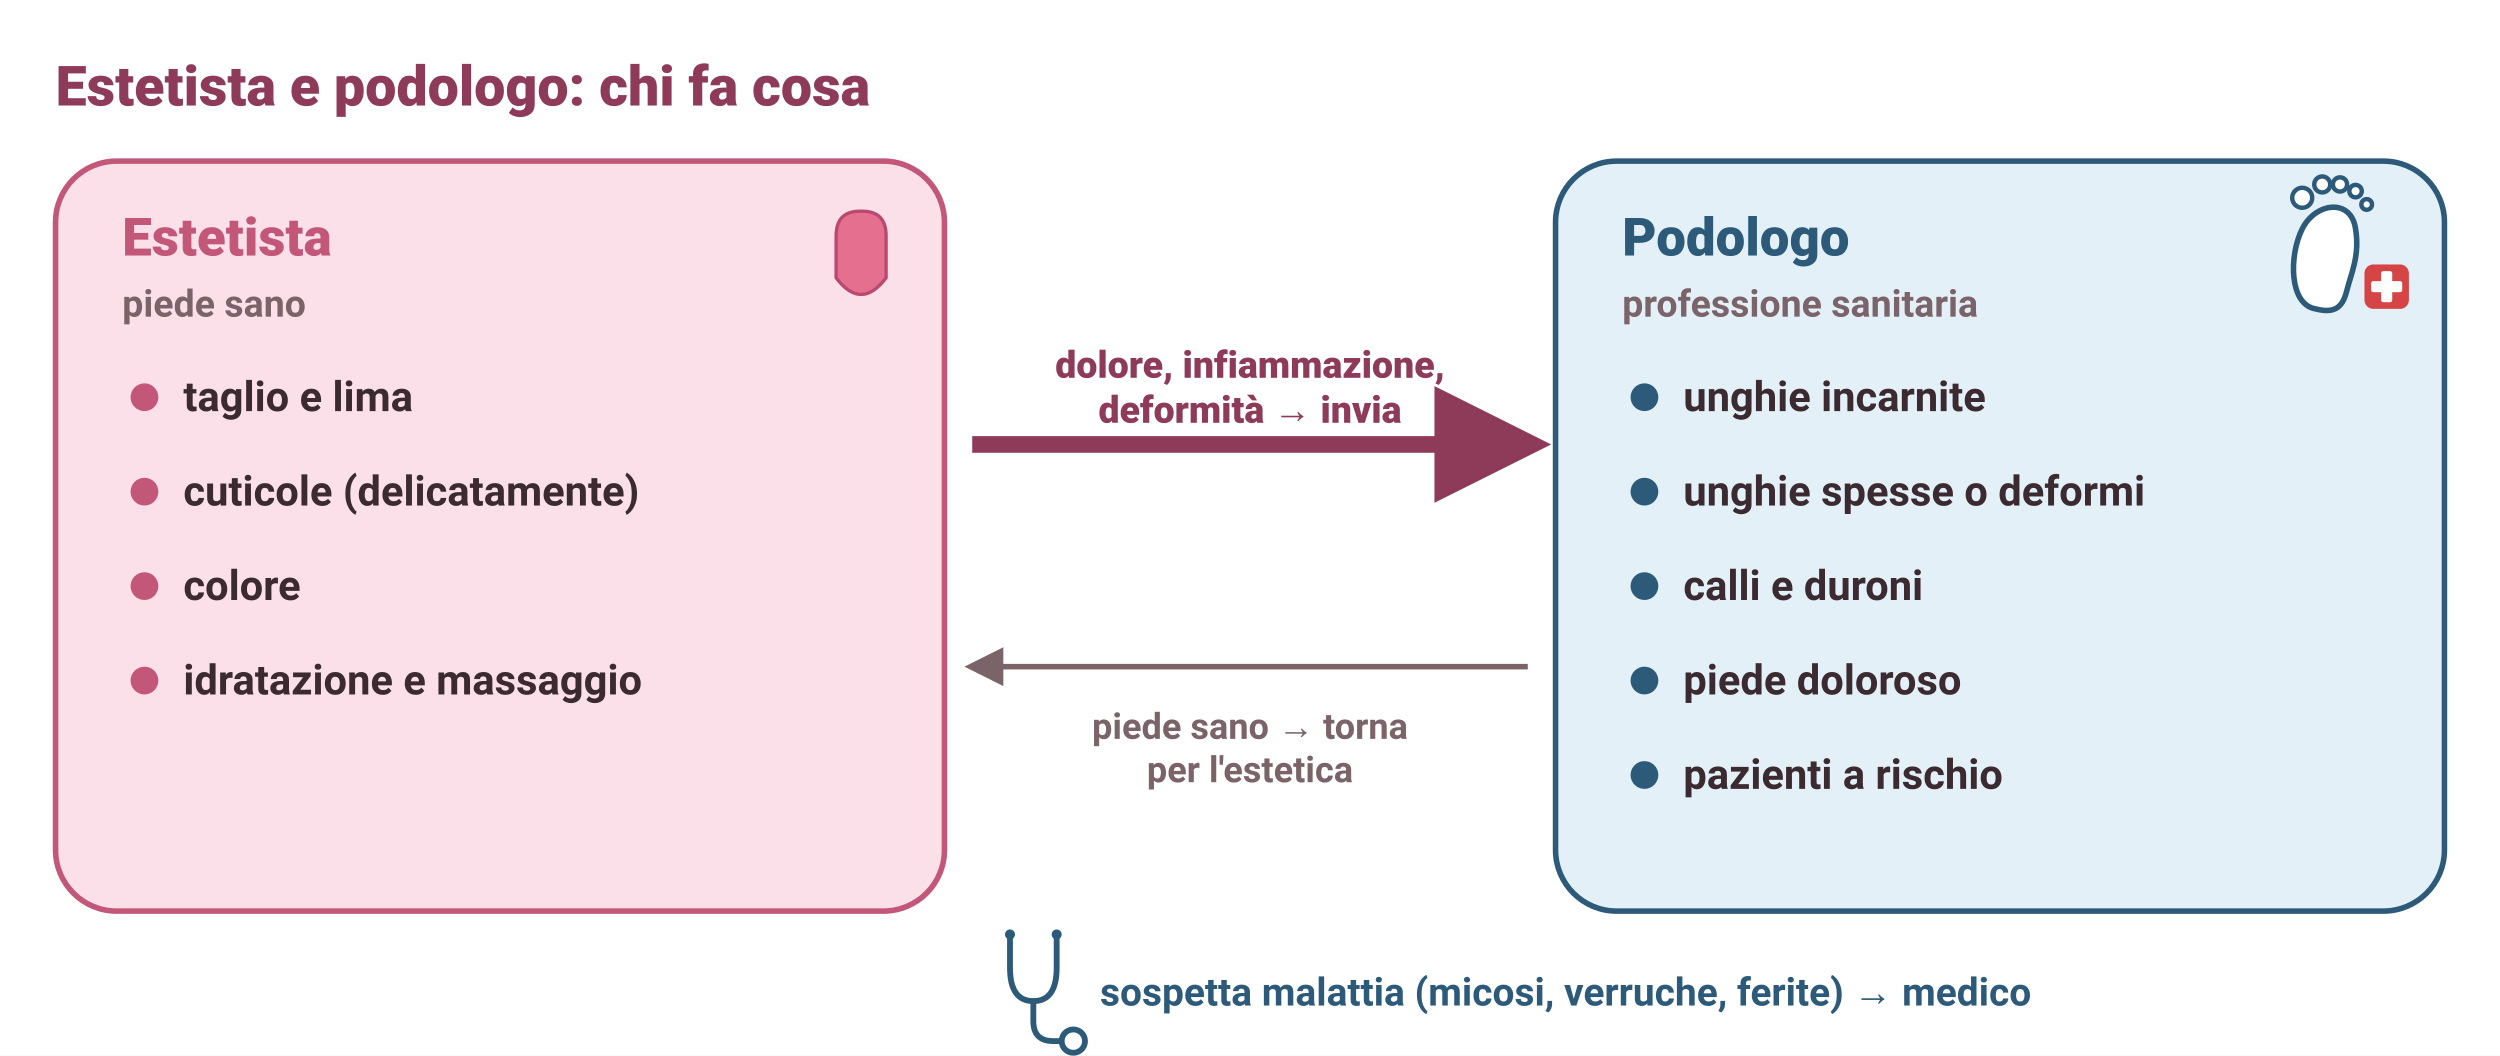
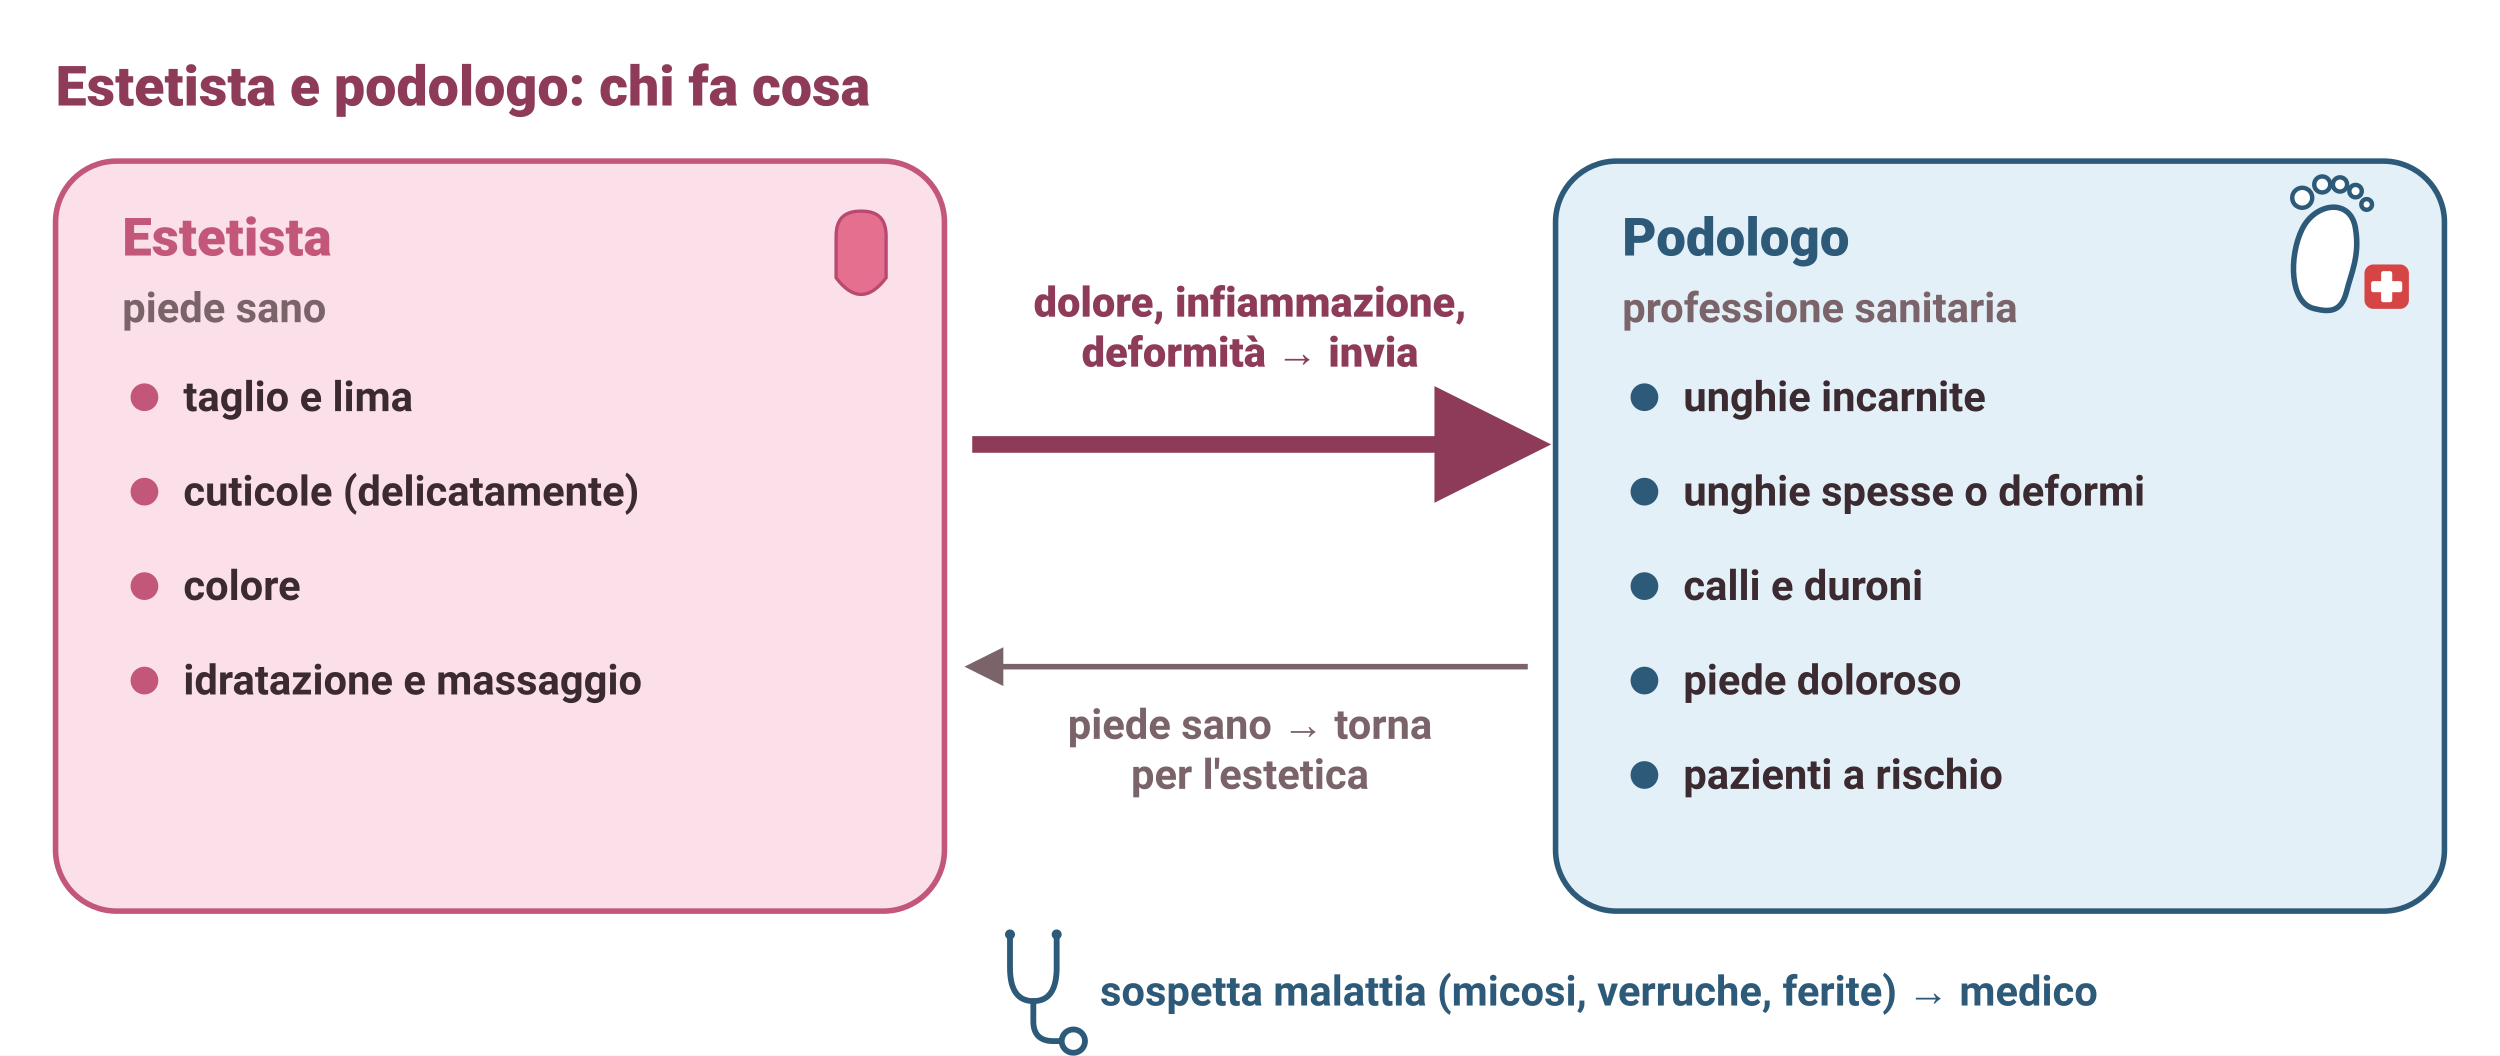
<svg xmlns="http://www.w3.org/2000/svg" viewBox="0 0 900 380" width="900" height="380" font-family="system-ui, -apple-system, 'Segoe UI', Roboto, Arial, sans-serif" role="img">
  <rect width="100%" height="100%" fill="#ffffff" />
  <defs>
    <marker id="ar" viewBox="0 0 10 10" refX="8" refY="5" markerWidth="7" markerHeight="7" orient="auto-start-reverse">
      <path d="M0,0 L10,5 L0,10 z" fill="#8e3b5a" />
    </marker>
    <marker id="arw" viewBox="0 0 10 10" refX="8" refY="5" markerWidth="7" markerHeight="7" orient="auto-start-reverse">
      <path d="M0,0 L10,5 L0,10 z" fill="#7a6369" />
    </marker>
  </defs>
  <text x="20.0" y="38.0" font-size="20" text-anchor="start" font-weight="800" fill="#8e3b5a">Estetista e podologo: chi fa cosa</text>
  <rect x="20.0" y="58.0" width="320.0" height="270.0" rx="22" fill="#fbe0ea" stroke="#c2577a" stroke-width="2" />
  <text x="44.0" y="92.0" font-size="19" text-anchor="start" font-weight="800" fill="#c2577a">Estetista</text>
-   <text x="44.0" y="114.0" font-size="13.5" text-anchor="start" font-weight="600" fill="#7a6369">piede sano</text>
+   <text x="44.0" y="116.0" font-size="15" text-anchor="start" font-weight="600" fill="#7a6369">piede sano</text>
  <g transform="translate(310.0,106.0) rotate(0.0) scale(1.000)">
    <defs>
      <clipPath id="ns185">
        <path d="M-9.0,-6.0 L-9.0,-21.0 C-9.0,-28.2 -5.0,-30.0 0.0,-30.0 C5.0,-30.0 9.0,-28.2 9.0,-21.0 L9.0,-6.0 Q0.0,6.0 -9.0,-6.0 Z" />
      </clipPath>
    </defs>
    <path d="M-9.0,-6.0 L-9.0,-21.0 C-9.0,-28.2 -5.0,-30.0 0.0,-30.0 C5.0,-30.0 9.0,-28.2 9.0,-21.0 L9.0,-6.0 Q0.0,6.0 -9.0,-6.0 Z" fill="#e46f8f" />
    <path d="M-9.0,-6.0 L-9.0,-21.0 C-9.0,-28.2 -5.0,-30.0 0.0,-30.0 C5.0,-30.0 9.0,-28.2 9.0,-21.0 L9.0,-6.0 Q0.0,6.0 -9.0,-6.0 Z" fill="none" stroke="#b9496f" stroke-width="1.2" />
  </g>
  <circle cx="52.0" cy="143.0" r="5.0" fill="#c2577a" stroke="none" stroke-width="0" />
  <text x="66.0" y="148.0" font-size="15" text-anchor="start" font-weight="600" fill="#3b2a30">taglio e lima</text>
  <circle cx="52.0" cy="177.0" r="5.0" fill="#c2577a" stroke="none" stroke-width="0" />
  <text x="66.0" y="182.0" font-size="15" text-anchor="start" font-weight="600" fill="#3b2a30">cuticole (delicatamente)</text>
  <circle cx="52.0" cy="211.0" r="5.0" fill="#c2577a" stroke="none" stroke-width="0" />
  <text x="66.0" y="216.0" font-size="15" text-anchor="start" font-weight="600" fill="#3b2a30">colore</text>
  <circle cx="52.0" cy="245.0" r="5.0" fill="#c2577a" stroke="none" stroke-width="0" />
  <text x="66.0" y="250.0" font-size="15" text-anchor="start" font-weight="600" fill="#3b2a30">idratazione e massaggio</text>
  <rect x="560.0" y="58.0" width="320.0" height="270.0" rx="22" fill="#e4f0f8" stroke="#2c5a78" stroke-width="2" />
  <text x="584.0" y="92.0" font-size="19" text-anchor="start" font-weight="800" fill="#2c5a78">Podologo</text>
-   <text x="584.0" y="114.0" font-size="13.5" text-anchor="start" font-weight="600" fill="#7a6369">professione sanitaria</text>
+   <text x="584.0" y="116.0" font-size="15" text-anchor="start" font-weight="600" fill="#7a6369">professione sanitaria</text>
  <g transform="translate(840.0,92.0) rotate(0.0) scale(0.800)">
    <path d="M-8,24 C-20,22 -20,0 -14,-12 C-8,-24 8,-26 10,-12 C12,0 8,8 6,16 C4,24 0,26 -8,24 Z" fill="#fff" stroke="#2c5a78" stroke-width="2.5" stroke-linecap="round" stroke-linejoin="round" />
    <circle cx="-14.0" cy="-26.0" r="4.5" fill="#fff" stroke="#2c5a78" stroke-width="2" />
    <circle cx="-5.0" cy="-32.0" r="3.6" fill="#fff" stroke="#2c5a78" stroke-width="2" />
    <circle cx="3.0" cy="-32.0" r="3.2" fill="#fff" stroke="#2c5a78" stroke-width="2" />
    <circle cx="10.0" cy="-29.0" r="2.8" fill="#fff" stroke="#2c5a78" stroke-width="2" />
    <circle cx="15.0" cy="-23.0" r="2.4" fill="#fff" stroke="#2c5a78" stroke-width="2" />
    <rect x="14.0" y="4.0" width="20.0" height="20.0" rx="4" fill="#d64545" stroke="none" stroke-width="0" />
    <rect x="21.5" y="7.0" width="5.0" height="14.0" rx="1" fill="#fff" stroke="none" stroke-width="0" />
    <rect x="17.0" y="11.5" width="14.0" height="5.0" rx="1" fill="#fff" stroke="none" stroke-width="0" />
  </g>
  <circle cx="592.0" cy="143.0" r="5.0" fill="#2c5a78" stroke="none" stroke-width="0" />
  <text x="606.0" y="148.0" font-size="15" text-anchor="start" font-weight="600" fill="#3b2a30">unghie incarnite</text>
  <circle cx="592.0" cy="177.0" r="5.0" fill="#2c5a78" stroke="none" stroke-width="0" />
  <text x="606.0" y="182.0" font-size="15" text-anchor="start" font-weight="600" fill="#3b2a30">unghie spesse o deformi</text>
  <circle cx="592.0" cy="211.0" r="5.0" fill="#2c5a78" stroke="none" stroke-width="0" />
  <text x="606.0" y="216.0" font-size="15" text-anchor="start" font-weight="600" fill="#3b2a30">calli e duroni</text>
  <circle cx="592.0" cy="245.0" r="5.0" fill="#2c5a78" stroke="none" stroke-width="0" />
  <text x="606.0" y="250.0" font-size="15" text-anchor="start" font-weight="600" fill="#3b2a30">piede doloroso</text>
  <circle cx="592.0" cy="279.0" r="5.0" fill="#2c5a78" stroke="none" stroke-width="0" />
  <text x="606.0" y="284.0" font-size="15" text-anchor="start" font-weight="600" fill="#3b2a30">pazienti a rischio</text>
  <line x1="350" y1="160" x2="550" y2="160" stroke="#8e3b5a" stroke-width="6" marker-end="url(#ar)" />
-   <text x="450.0" y="136.0" font-size="13.5" text-anchor="middle" font-weight="800" fill="#8e3b5a">dolore, infiammazione,</text>
-   <text x="450.0" y="152.2" font-size="13.5" text-anchor="middle" font-weight="800" fill="#8e3b5a">deformità → invia</text>
+   <text x="450.0" y="114.0" font-size="15" text-anchor="middle" font-weight="800" fill="#8e3b5a">dolore, infiammazione,</text>
+   <text x="450.0" y="132.0" font-size="15" text-anchor="middle" font-weight="800" fill="#8e3b5a">deformità → invia</text>
  <line x1="550" y1="240" x2="350" y2="240" stroke="#7a6369" stroke-width="2" marker-end="url(#arw)" />
-   <text x="450.0" y="266.0" font-size="13" text-anchor="middle" font-weight="700" fill="#7a6369">piede sano → torna</text>
-   <text x="450.0" y="281.6" font-size="13" text-anchor="middle" font-weight="700" fill="#7a6369">per l'estetica</text>
+   <text x="450.0" y="266.0" font-size="15" text-anchor="middle" font-weight="700" fill="#7a6369">piede sano → torna</text>
+   <text x="450.0" y="284.0" font-size="15" text-anchor="middle" font-weight="700" fill="#7a6369">per l'estetica</text>
  <g transform="translate(372.0,352.0) rotate(0.0) scale(0.600)">
    <path d="M-14,-24 L-14,-6 Q-14,14 0,14 Q14,14 14,-6 L14,-24" fill="none" stroke="#2c5a78" stroke-width="3.5" stroke-linecap="round" stroke-linejoin="round" />
    <path d="M0,14 L0,26 Q0,38 12,38 L18,38" fill="none" stroke="#2c5a78" stroke-width="3.5" stroke-linecap="round" stroke-linejoin="round" />
    <circle cx="24.0" cy="38.0" r="7.0" fill="#fff" stroke="#2c5a78" stroke-width="3.5" />
    <circle cx="-14.0" cy="-26.0" r="3.0" fill="#2c5a78" stroke="none" stroke-width="0" />
    <circle cx="14.0" cy="-26.0" r="3.0" fill="#2c5a78" stroke="none" stroke-width="0" />
  </g>
-   <text x="396.0" y="362.0" font-size="14" text-anchor="start" font-weight="700" fill="#2c5a78">sospetta malattia (micosi, verruche, ferite) → medico</text>
+   <text x="396.0" y="362.0" font-size="15" text-anchor="start" font-weight="700" fill="#2c5a78">sospetta malattia (micosi, verruche, ferite) → medico</text>
</svg>
